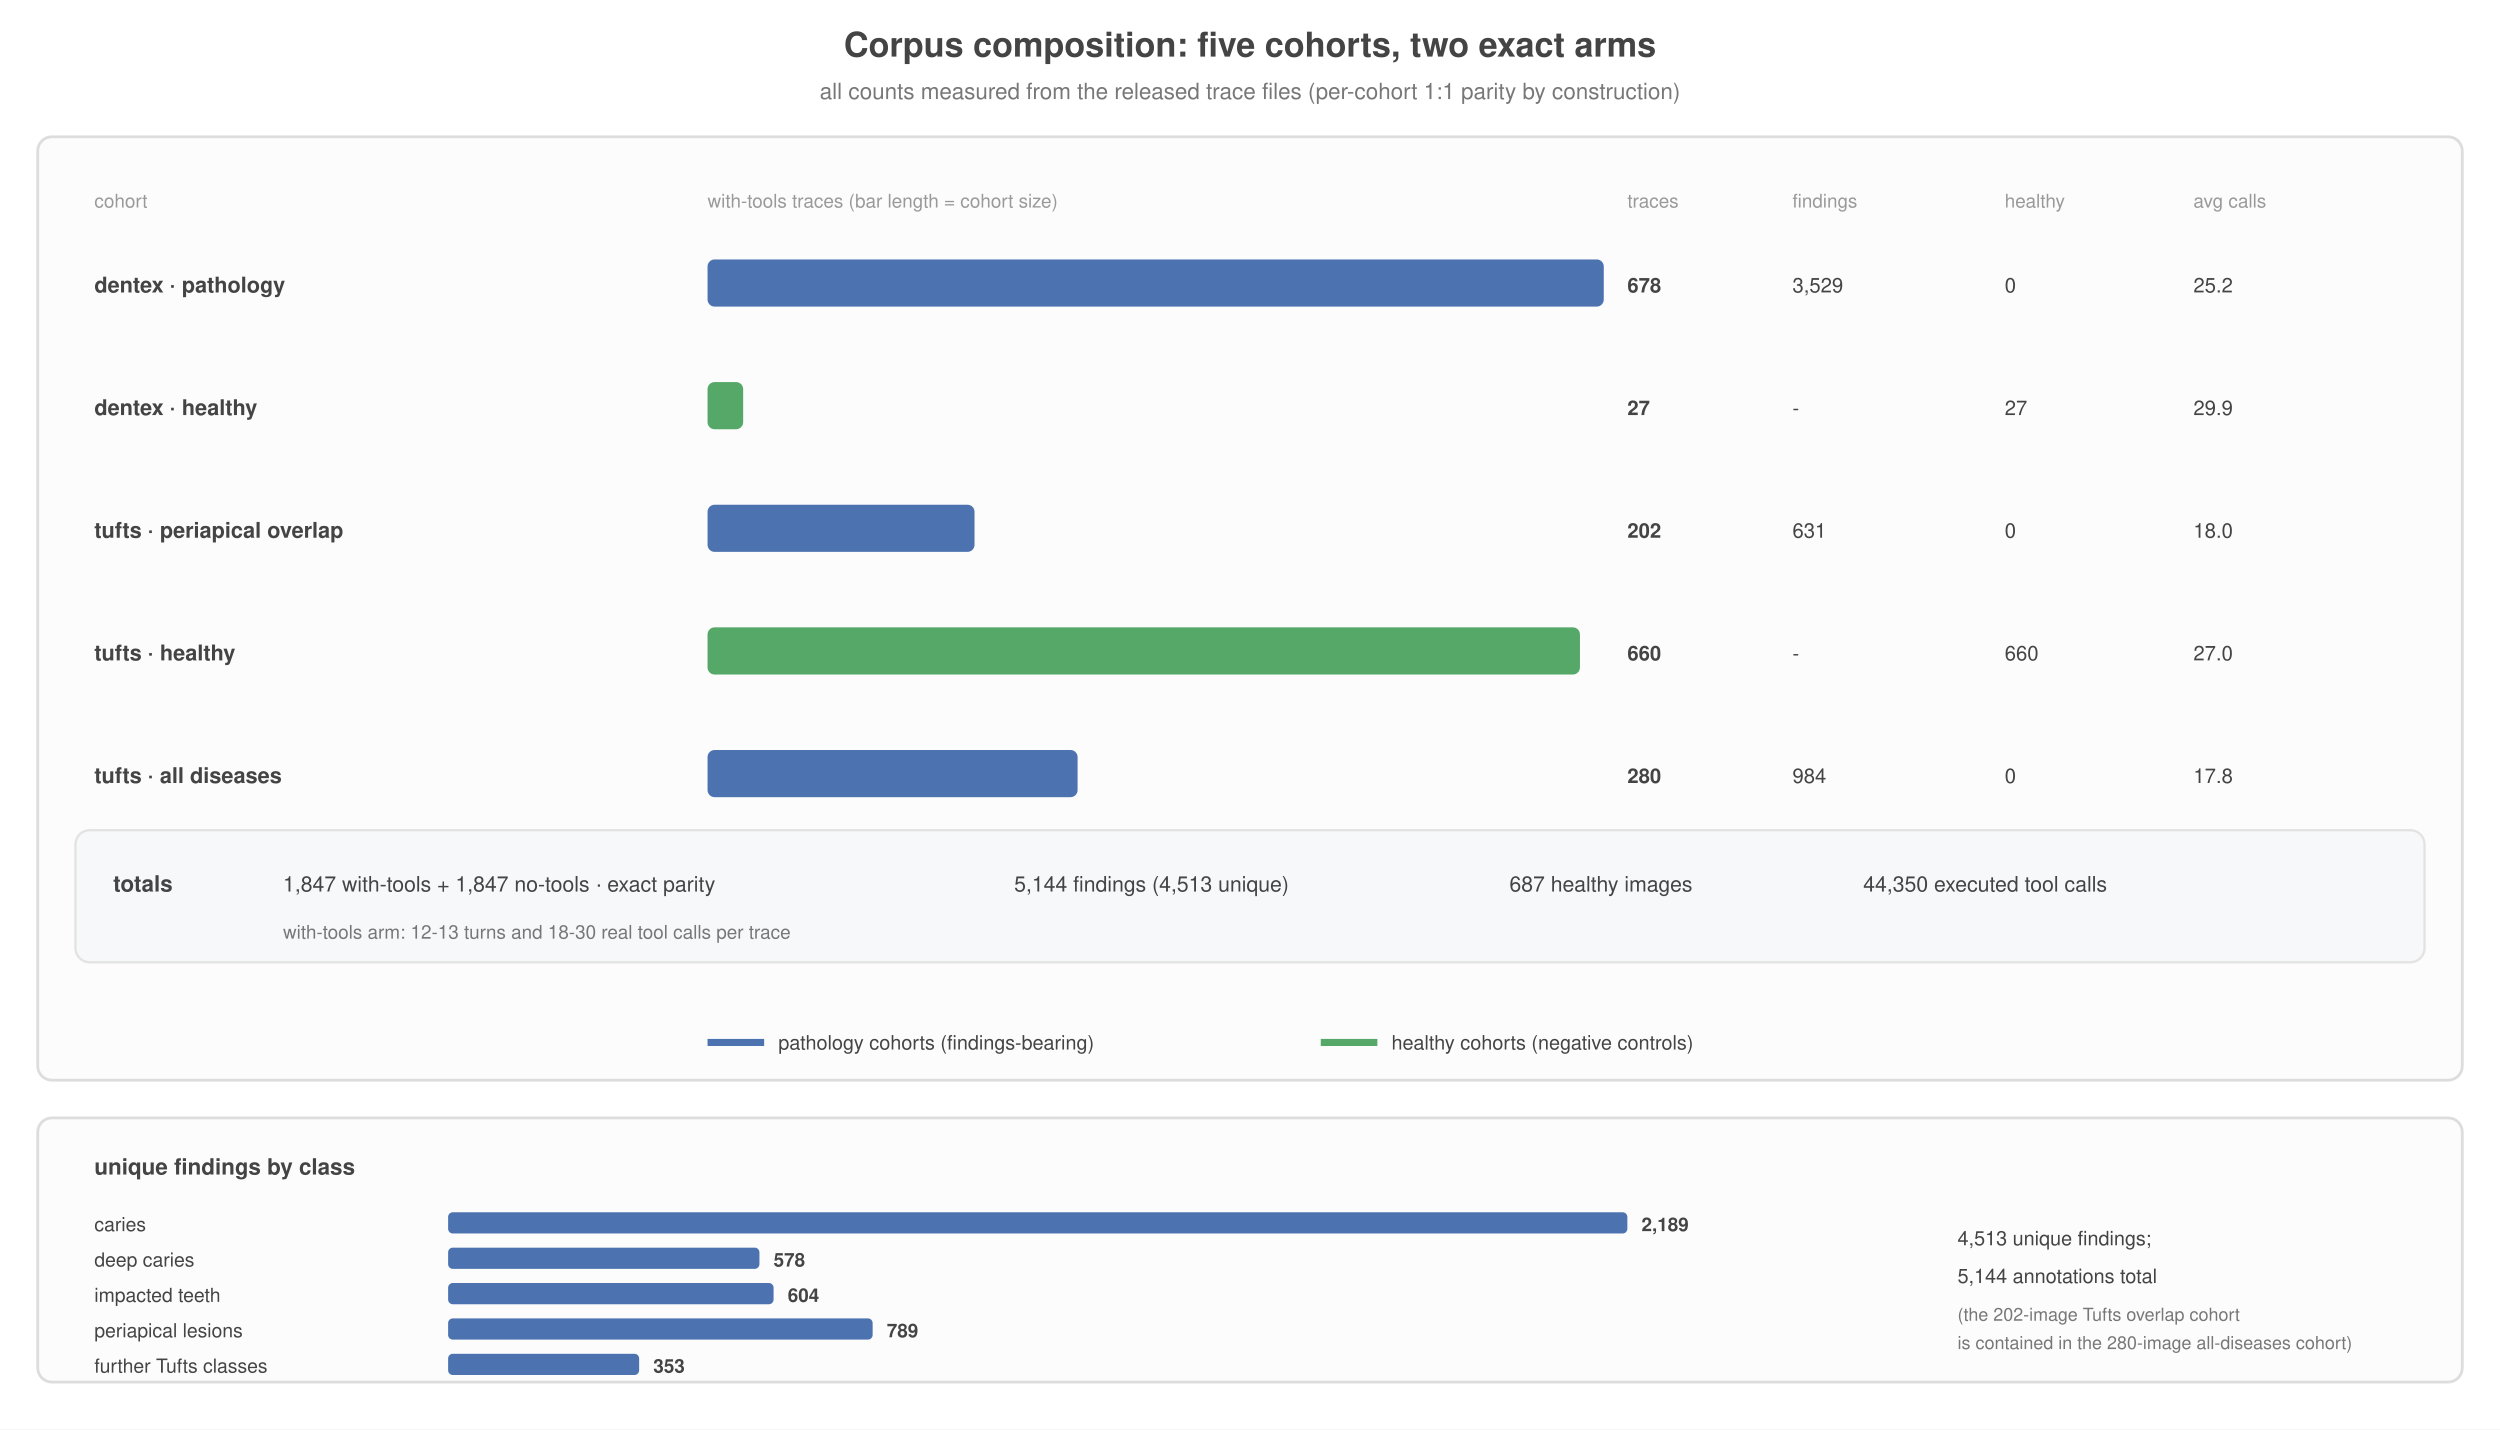
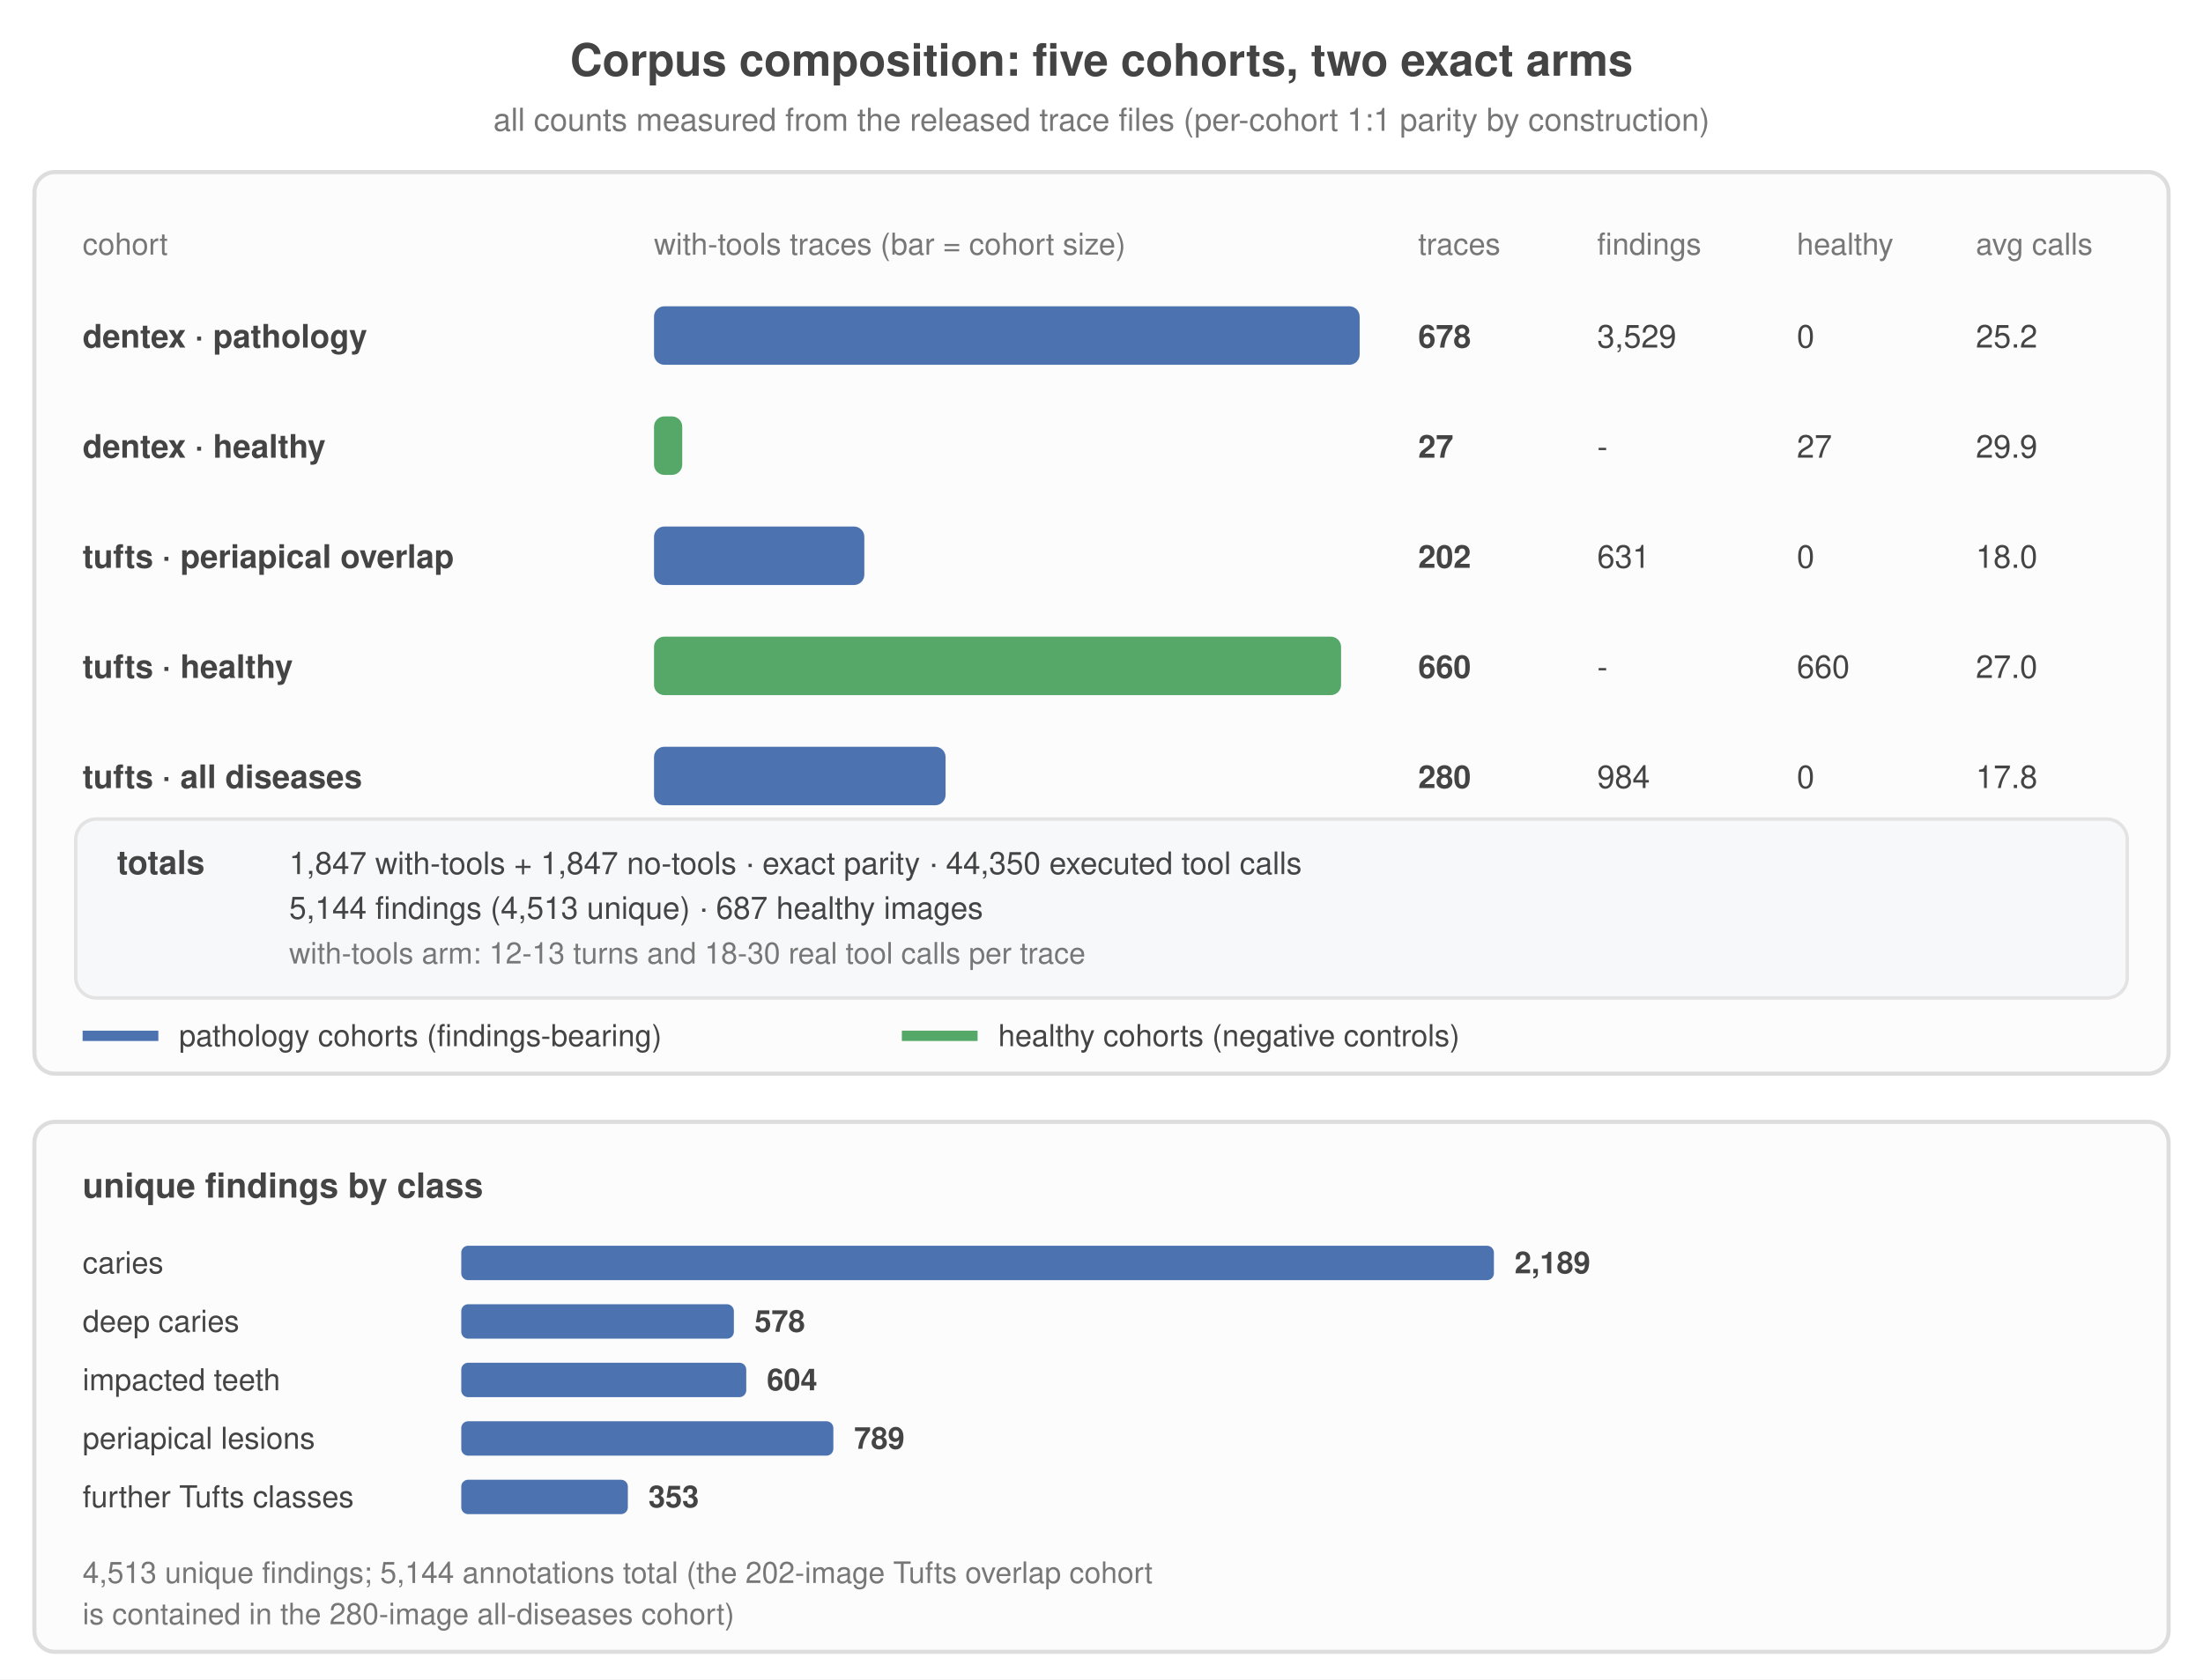
- <svg xmlns="http://www.w3.org/2000/svg" width="1060" height="606" viewBox="0 0 1060 606">
-   <rect width="1060" height="606" fill="#FFFFFF" />
-   <text x="530" y="24" font-family="Helvetica" font-size="14.5" font-weight="bold" text-anchor="middle" fill="#444444">Corpus composition: five cohorts, two exact arms</text>
-   <text x="530" y="42" font-family="Helvetica" font-size="9.5" text-anchor="middle" fill="#777777">all counts measured from the released trace files (per-cohort 1:1 parity by construction)</text>
-   <rect x="16" y="58" width="1028" height="400" rx="6" fill="#FCFCFD" stroke="#DDDDDD" stroke-width="1.2" />
-   <text x="40" y="88" font-family="Helvetica" font-size="8" fill="#999999">cohort</text>
-   <text x="300" y="88" font-family="Helvetica" font-size="8" fill="#999999">with-tools traces (bar length = cohort size)</text>
-   <text x="690" y="88" font-family="Helvetica" font-size="8" fill="#999999">traces</text>
-   <text x="760" y="88" font-family="Helvetica" font-size="8" fill="#999999">findings</text>
-   <text x="850" y="88" font-family="Helvetica" font-size="8" fill="#999999">healthy</text>
-   <text x="930" y="88" font-family="Helvetica" font-size="8" fill="#999999">avg calls</text>
-   <text x="40" y="124" font-family="Helvetica" font-size="9.2" font-weight="bold" fill="#444444">dentex · pathology</text>
-   <rect x="300" y="110" width="380" height="20" rx="3" fill="#4C72B0" stroke="none" stroke-width="0" />
-   <text x="690" y="124" font-family="Helvetica" font-size="8.6" font-weight="bold" fill="#444444">678</text>
-   <text x="760" y="124" font-family="Helvetica" font-size="8.6" fill="#444444">3,529</text>
-   <text x="850" y="124" font-family="Helvetica" font-size="8.6" fill="#444444">0</text>
-   <text x="930" y="124" font-family="Helvetica" font-size="8.6" fill="#444444">25.2</text>
-   <text x="40" y="176" font-family="Helvetica" font-size="9.2" font-weight="bold" fill="#444444">dentex · healthy</text>
-   <rect x="300" y="162" width="15.1" height="20" rx="3" fill="#55A868" stroke="none" stroke-width="0" />
-   <text x="690" y="176" font-family="Helvetica" font-size="8.6" font-weight="bold" fill="#444444">27</text>
-   <text x="760" y="176" font-family="Helvetica" font-size="8.6" fill="#444444">-</text>
-   <text x="850" y="176" font-family="Helvetica" font-size="8.6" fill="#444444">27</text>
-   <text x="930" y="176" font-family="Helvetica" font-size="8.6" fill="#444444">29.9</text>
-   <text x="40" y="228" font-family="Helvetica" font-size="9.2" font-weight="bold" fill="#444444">tufts · periapical overlap</text>
-   <rect x="300" y="214" width="113.2" height="20" rx="3" fill="#4C72B0" stroke="none" stroke-width="0" />
-   <text x="690" y="228" font-family="Helvetica" font-size="8.6" font-weight="bold" fill="#444444">202</text>
-   <text x="760" y="228" font-family="Helvetica" font-size="8.6" fill="#444444">631</text>
-   <text x="850" y="228" font-family="Helvetica" font-size="8.6" fill="#444444">0</text>
-   <text x="930" y="228" font-family="Helvetica" font-size="8.6" fill="#444444">18.0</text>
-   <text x="40" y="280" font-family="Helvetica" font-size="9.2" font-weight="bold" fill="#444444">tufts · healthy</text>
-   <rect x="300" y="266" width="369.9" height="20" rx="3" fill="#55A868" stroke="none" stroke-width="0" />
-   <text x="690" y="280" font-family="Helvetica" font-size="8.6" font-weight="bold" fill="#444444">660</text>
-   <text x="760" y="280" font-family="Helvetica" font-size="8.6" fill="#444444">-</text>
-   <text x="850" y="280" font-family="Helvetica" font-size="8.6" fill="#444444">660</text>
-   <text x="930" y="280" font-family="Helvetica" font-size="8.6" fill="#444444">27.0</text>
-   <text x="40" y="332" font-family="Helvetica" font-size="9.2" font-weight="bold" fill="#444444">tufts · all diseases</text>
-   <rect x="300" y="318" width="156.9" height="20" rx="3" fill="#4C72B0" stroke="none" stroke-width="0" />
-   <text x="690" y="332" font-family="Helvetica" font-size="8.6" font-weight="bold" fill="#444444">280</text>
-   <text x="760" y="332" font-family="Helvetica" font-size="8.6" fill="#444444">984</text>
-   <text x="850" y="332" font-family="Helvetica" font-size="8.6" fill="#444444">0</text>
-   <text x="930" y="332" font-family="Helvetica" font-size="8.6" fill="#444444">17.8</text>
-   <rect x="32" y="352" width="996" height="56" rx="6" fill="#F7F8FA" stroke="#E3E3E3" stroke-width="1.0" />
-   <text x="48" y="378" font-family="Helvetica" font-size="9.5" font-weight="bold" fill="#444444">totals</text>
-   <text x="120" y="378" font-family="Helvetica" font-size="9.0" fill="#444444">1,847 with-tools + 1,847 no-tools · exact parity</text>
-   <text x="430" y="378" font-family="Helvetica" font-size="9.0" fill="#444444">5,144 findings (4,513 unique)</text>
-   <text x="640" y="378" font-family="Helvetica" font-size="9.0" fill="#444444">687 healthy images</text>
-   <text x="790" y="378" font-family="Helvetica" font-size="9.0" fill="#444444">44,350 executed tool calls</text>
-   <text x="120" y="398" font-family="Helvetica" font-size="8.0" fill="#777777">with-tools arm: 12-13 turns and 18-30 real tool calls per trace</text>
-   <line x1="300" y1="442" x2="324" y2="442" stroke="#4C72B0" stroke-width="3" />
-   <text x="330" y="445" font-family="Helvetica" font-size="8.4" fill="#444444">pathology cohorts (findings-bearing)</text>
-   <line x1="560" y1="442" x2="584" y2="442" stroke="#55A868" stroke-width="3" />
-   <text x="590" y="445" font-family="Helvetica" font-size="8.4" fill="#444444">healthy cohorts (negative controls)</text>
-   <rect x="16" y="474" width="1028" height="112" rx="6" fill="#FCFCFD" stroke="#DDDDDD" stroke-width="1.2" />
-   <text x="40" y="498" font-family="Helvetica" font-size="9.5" font-weight="bold" fill="#444444">unique findings by class</text>
-   <text x="40" y="522" font-family="Helvetica" font-size="8.2" fill="#444444">caries</text>
-   <rect x="190" y="514" width="500" height="9" rx="2" fill="#4C72B0" stroke="none" stroke-width="0" />
-   <text x="696" y="522" font-family="Helvetica" font-size="8.0" font-weight="bold" fill="#444444">2,189</text>
-   <text x="40" y="537" font-family="Helvetica" font-size="8.2" fill="#444444">deep caries</text>
-   <rect x="190" y="529" width="132" height="9" rx="2" fill="#4C72B0" stroke="none" stroke-width="0" />
-   <text x="328" y="537" font-family="Helvetica" font-size="8.0" font-weight="bold" fill="#444444">578</text>
-   <text x="40" y="552" font-family="Helvetica" font-size="8.2" fill="#444444">impacted teeth</text>
-   <rect x="190" y="544" width="138" height="9" rx="2" fill="#4C72B0" stroke="none" stroke-width="0" />
-   <text x="334" y="552" font-family="Helvetica" font-size="8.0" font-weight="bold" fill="#444444">604</text>
-   <text x="40" y="567" font-family="Helvetica" font-size="8.2" fill="#444444">periapical lesions</text>
-   <rect x="190" y="559" width="180" height="9" rx="2" fill="#4C72B0" stroke="none" stroke-width="0" />
-   <text x="376" y="567" font-family="Helvetica" font-size="8.0" font-weight="bold" fill="#444444">789</text>
-   <text x="40" y="582" font-family="Helvetica" font-size="8.2" fill="#444444">further Tufts classes</text>
-   <rect x="190" y="574" width="81" height="9" rx="2" fill="#4C72B0" stroke="none" stroke-width="0" />
-   <text x="277" y="582" font-family="Helvetica" font-size="8.0" font-weight="bold" fill="#444444">353</text>
-   <text x="830" y="528" font-family="Helvetica" font-size="8.4" fill="#444444">4,513 unique findings;</text>
-   <text x="830" y="544" font-family="Helvetica" font-size="8.4" fill="#444444">5,144 annotations total</text>
-   <text x="830" y="560" font-family="Helvetica" font-size="7.6" fill="#777777">(the 202-image Tufts overlap cohort</text>
-   <text x="830" y="572" font-family="Helvetica" font-size="7.6" fill="#777777">is contained in the 280-image all-diseases cohort)</text>
+ <svg xmlns="http://www.w3.org/2000/svg" width="640" height="488" viewBox="0 0 640 488">
+   <rect width="640" height="488" fill="#FFFFFF" />
+   <text x="320.0" y="22" font-family="Helvetica" font-size="13" font-weight="bold" text-anchor="middle" fill="#444444">Corpus composition: five cohorts, two exact arms</text>
+   <text x="320.0" y="38" font-family="Helvetica" font-size="9.2" text-anchor="middle" fill="#777777">all counts measured from the released trace files (per-cohort 1:1 parity by construction)</text>
+   <rect x="10" y="50" width="620" height="262" rx="6" fill="#FCFCFD" stroke="#DDDDDD" stroke-width="1.2" />
+   <text x="24" y="74" font-family="Helvetica" font-size="8.8" fill="#777777">cohort</text>
+   <text x="190" y="74" font-family="Helvetica" font-size="8.8" fill="#777777">with-tools traces (bar = cohort size)</text>
+   <text x="412" y="74" font-family="Helvetica" font-size="8.8" fill="#777777">traces</text>
+   <text x="464" y="74" font-family="Helvetica" font-size="8.8" fill="#777777">findings</text>
+   <text x="522" y="74" font-family="Helvetica" font-size="8.8" fill="#777777">healthy</text>
+   <text x="574" y="74" font-family="Helvetica" font-size="8.8" fill="#777777">avg calls</text>
+   <text x="24" y="101" font-family="Helvetica" font-size="9.4" font-weight="bold" fill="#444444">dentex · pathology</text>
+   <rect x="190" y="89" width="205" height="17" rx="3" fill="#4C72B0" stroke="none" stroke-width="0" />
+   <text x="412" y="101" font-family="Helvetica" font-size="9.2" font-weight="bold" fill="#444444">678</text>
+   <text x="464" y="101" font-family="Helvetica" font-size="9.2" fill="#444444">3,529</text>
+   <text x="522" y="101" font-family="Helvetica" font-size="9.2" fill="#444444">0</text>
+   <text x="574" y="101" font-family="Helvetica" font-size="9.2" fill="#444444">25.2</text>
+   <text x="24" y="133" font-family="Helvetica" font-size="9.4" font-weight="bold" fill="#444444">dentex · healthy</text>
+   <rect x="190" y="121" width="8.2" height="17" rx="3" fill="#55A868" stroke="none" stroke-width="0" />
+   <text x="412" y="133" font-family="Helvetica" font-size="9.2" font-weight="bold" fill="#444444">27</text>
+   <text x="464" y="133" font-family="Helvetica" font-size="9.2" fill="#444444">-</text>
+   <text x="522" y="133" font-family="Helvetica" font-size="9.2" fill="#444444">27</text>
+   <text x="574" y="133" font-family="Helvetica" font-size="9.2" fill="#444444">29.9</text>
+   <text x="24" y="165" font-family="Helvetica" font-size="9.4" font-weight="bold" fill="#444444">tufts · periapical overlap</text>
+   <rect x="190" y="153" width="61.1" height="17" rx="3" fill="#4C72B0" stroke="none" stroke-width="0" />
+   <text x="412" y="165" font-family="Helvetica" font-size="9.2" font-weight="bold" fill="#444444">202</text>
+   <text x="464" y="165" font-family="Helvetica" font-size="9.2" fill="#444444">631</text>
+   <text x="522" y="165" font-family="Helvetica" font-size="9.2" fill="#444444">0</text>
+   <text x="574" y="165" font-family="Helvetica" font-size="9.2" fill="#444444">18.0</text>
+   <text x="24" y="197" font-family="Helvetica" font-size="9.4" font-weight="bold" fill="#444444">tufts · healthy</text>
+   <rect x="190" y="185" width="199.6" height="17" rx="3" fill="#55A868" stroke="none" stroke-width="0" />
+   <text x="412" y="197" font-family="Helvetica" font-size="9.2" font-weight="bold" fill="#444444">660</text>
+   <text x="464" y="197" font-family="Helvetica" font-size="9.2" fill="#444444">-</text>
+   <text x="522" y="197" font-family="Helvetica" font-size="9.2" fill="#444444">660</text>
+   <text x="574" y="197" font-family="Helvetica" font-size="9.2" fill="#444444">27.0</text>
+   <text x="24" y="229" font-family="Helvetica" font-size="9.4" font-weight="bold" fill="#444444">tufts · all diseases</text>
+   <rect x="190" y="217" width="84.7" height="17" rx="3" fill="#4C72B0" stroke="none" stroke-width="0" />
+   <text x="412" y="229" font-family="Helvetica" font-size="9.2" font-weight="bold" fill="#444444">280</text>
+   <text x="464" y="229" font-family="Helvetica" font-size="9.2" fill="#444444">984</text>
+   <text x="522" y="229" font-family="Helvetica" font-size="9.2" fill="#444444">0</text>
+   <text x="574" y="229" font-family="Helvetica" font-size="9.2" fill="#444444">17.8</text>
+   <rect x="22" y="238" width="596" height="52" rx="6" fill="#F7F8FA" stroke="#E3E3E3" stroke-width="1.0" />
+   <text x="34" y="254" font-family="Helvetica" font-size="9.6" font-weight="bold" fill="#444444">totals</text>
+   <text x="84" y="254" font-family="Helvetica" font-size="9.0" fill="#444444">1,847 with-tools + 1,847 no-tools · exact parity · 44,350 executed tool calls</text>
+   <text x="84" y="267" font-family="Helvetica" font-size="9.0" fill="#444444">5,144 findings (4,513 unique) · 687 healthy images</text>
+   <text x="84" y="280" font-family="Helvetica" font-size="8.6" fill="#777777">with-tools arm: 12-13 turns and 18-30 real tool calls per trace</text>
+   <line x1="24" y1="301" x2="46" y2="301" stroke="#4C72B0" stroke-width="3" />
+   <text x="52" y="304" font-family="Helvetica" font-size="8.8" fill="#444444">pathology cohorts (findings-bearing)</text>
+   <line x1="262" y1="301" x2="284" y2="301" stroke="#55A868" stroke-width="3" />
+   <text x="290" y="304" font-family="Helvetica" font-size="8.8" fill="#444444">healthy cohorts (negative controls)</text>
+   <rect x="10" y="326" width="620" height="154" rx="6" fill="#FCFCFD" stroke="#DDDDDD" stroke-width="1.2" />
+   <text x="24" y="348" font-family="Helvetica" font-size="10" font-weight="bold" fill="#444444">unique findings by class</text>
+   <text x="24" y="370" font-family="Helvetica" font-size="8.8" fill="#444444">caries</text>
+   <rect x="134" y="362" width="300" height="10" rx="2" fill="#4C72B0" stroke="none" stroke-width="0" />
+   <text x="440.0" y="370" font-family="Helvetica" font-size="8.8" font-weight="bold" fill="#444444">2,189</text>
+   <text x="24" y="387" font-family="Helvetica" font-size="8.8" fill="#444444">deep caries</text>
+   <rect x="134" y="379" width="79.2" height="10" rx="2" fill="#4C72B0" stroke="none" stroke-width="0" />
+   <text x="219.214" y="387" font-family="Helvetica" font-size="8.8" font-weight="bold" fill="#444444">578</text>
+   <text x="24" y="404" font-family="Helvetica" font-size="8.8" fill="#444444">impacted teeth</text>
+   <rect x="134" y="396" width="82.8" height="10" rx="2" fill="#4C72B0" stroke="none" stroke-width="0" />
+   <text x="222.778" y="404" font-family="Helvetica" font-size="8.8" font-weight="bold" fill="#444444">604</text>
+   <text x="24" y="421" font-family="Helvetica" font-size="8.8" fill="#444444">periapical lesions</text>
+   <rect x="134" y="413" width="108.1" height="10" rx="2" fill="#4C72B0" stroke="none" stroke-width="0" />
+   <text x="248.132" y="421" font-family="Helvetica" font-size="8.8" font-weight="bold" fill="#444444">789</text>
+   <text x="24" y="438" font-family="Helvetica" font-size="8.8" fill="#444444">further Tufts classes</text>
+   <rect x="134" y="430" width="48.4" height="10" rx="2" fill="#4C72B0" stroke="none" stroke-width="0" />
+   <text x="188.378" y="438" font-family="Helvetica" font-size="8.8" font-weight="bold" fill="#444444">353</text>
+   <text x="24" y="460" font-family="Helvetica" font-size="8.6" fill="#777777">4,513 unique findings; 5,144 annotations total (the 202-image Tufts overlap cohort</text>
+   <text x="24" y="472" font-family="Helvetica" font-size="8.6" fill="#777777">is contained in the 280-image all-diseases cohort)</text>
</svg>
